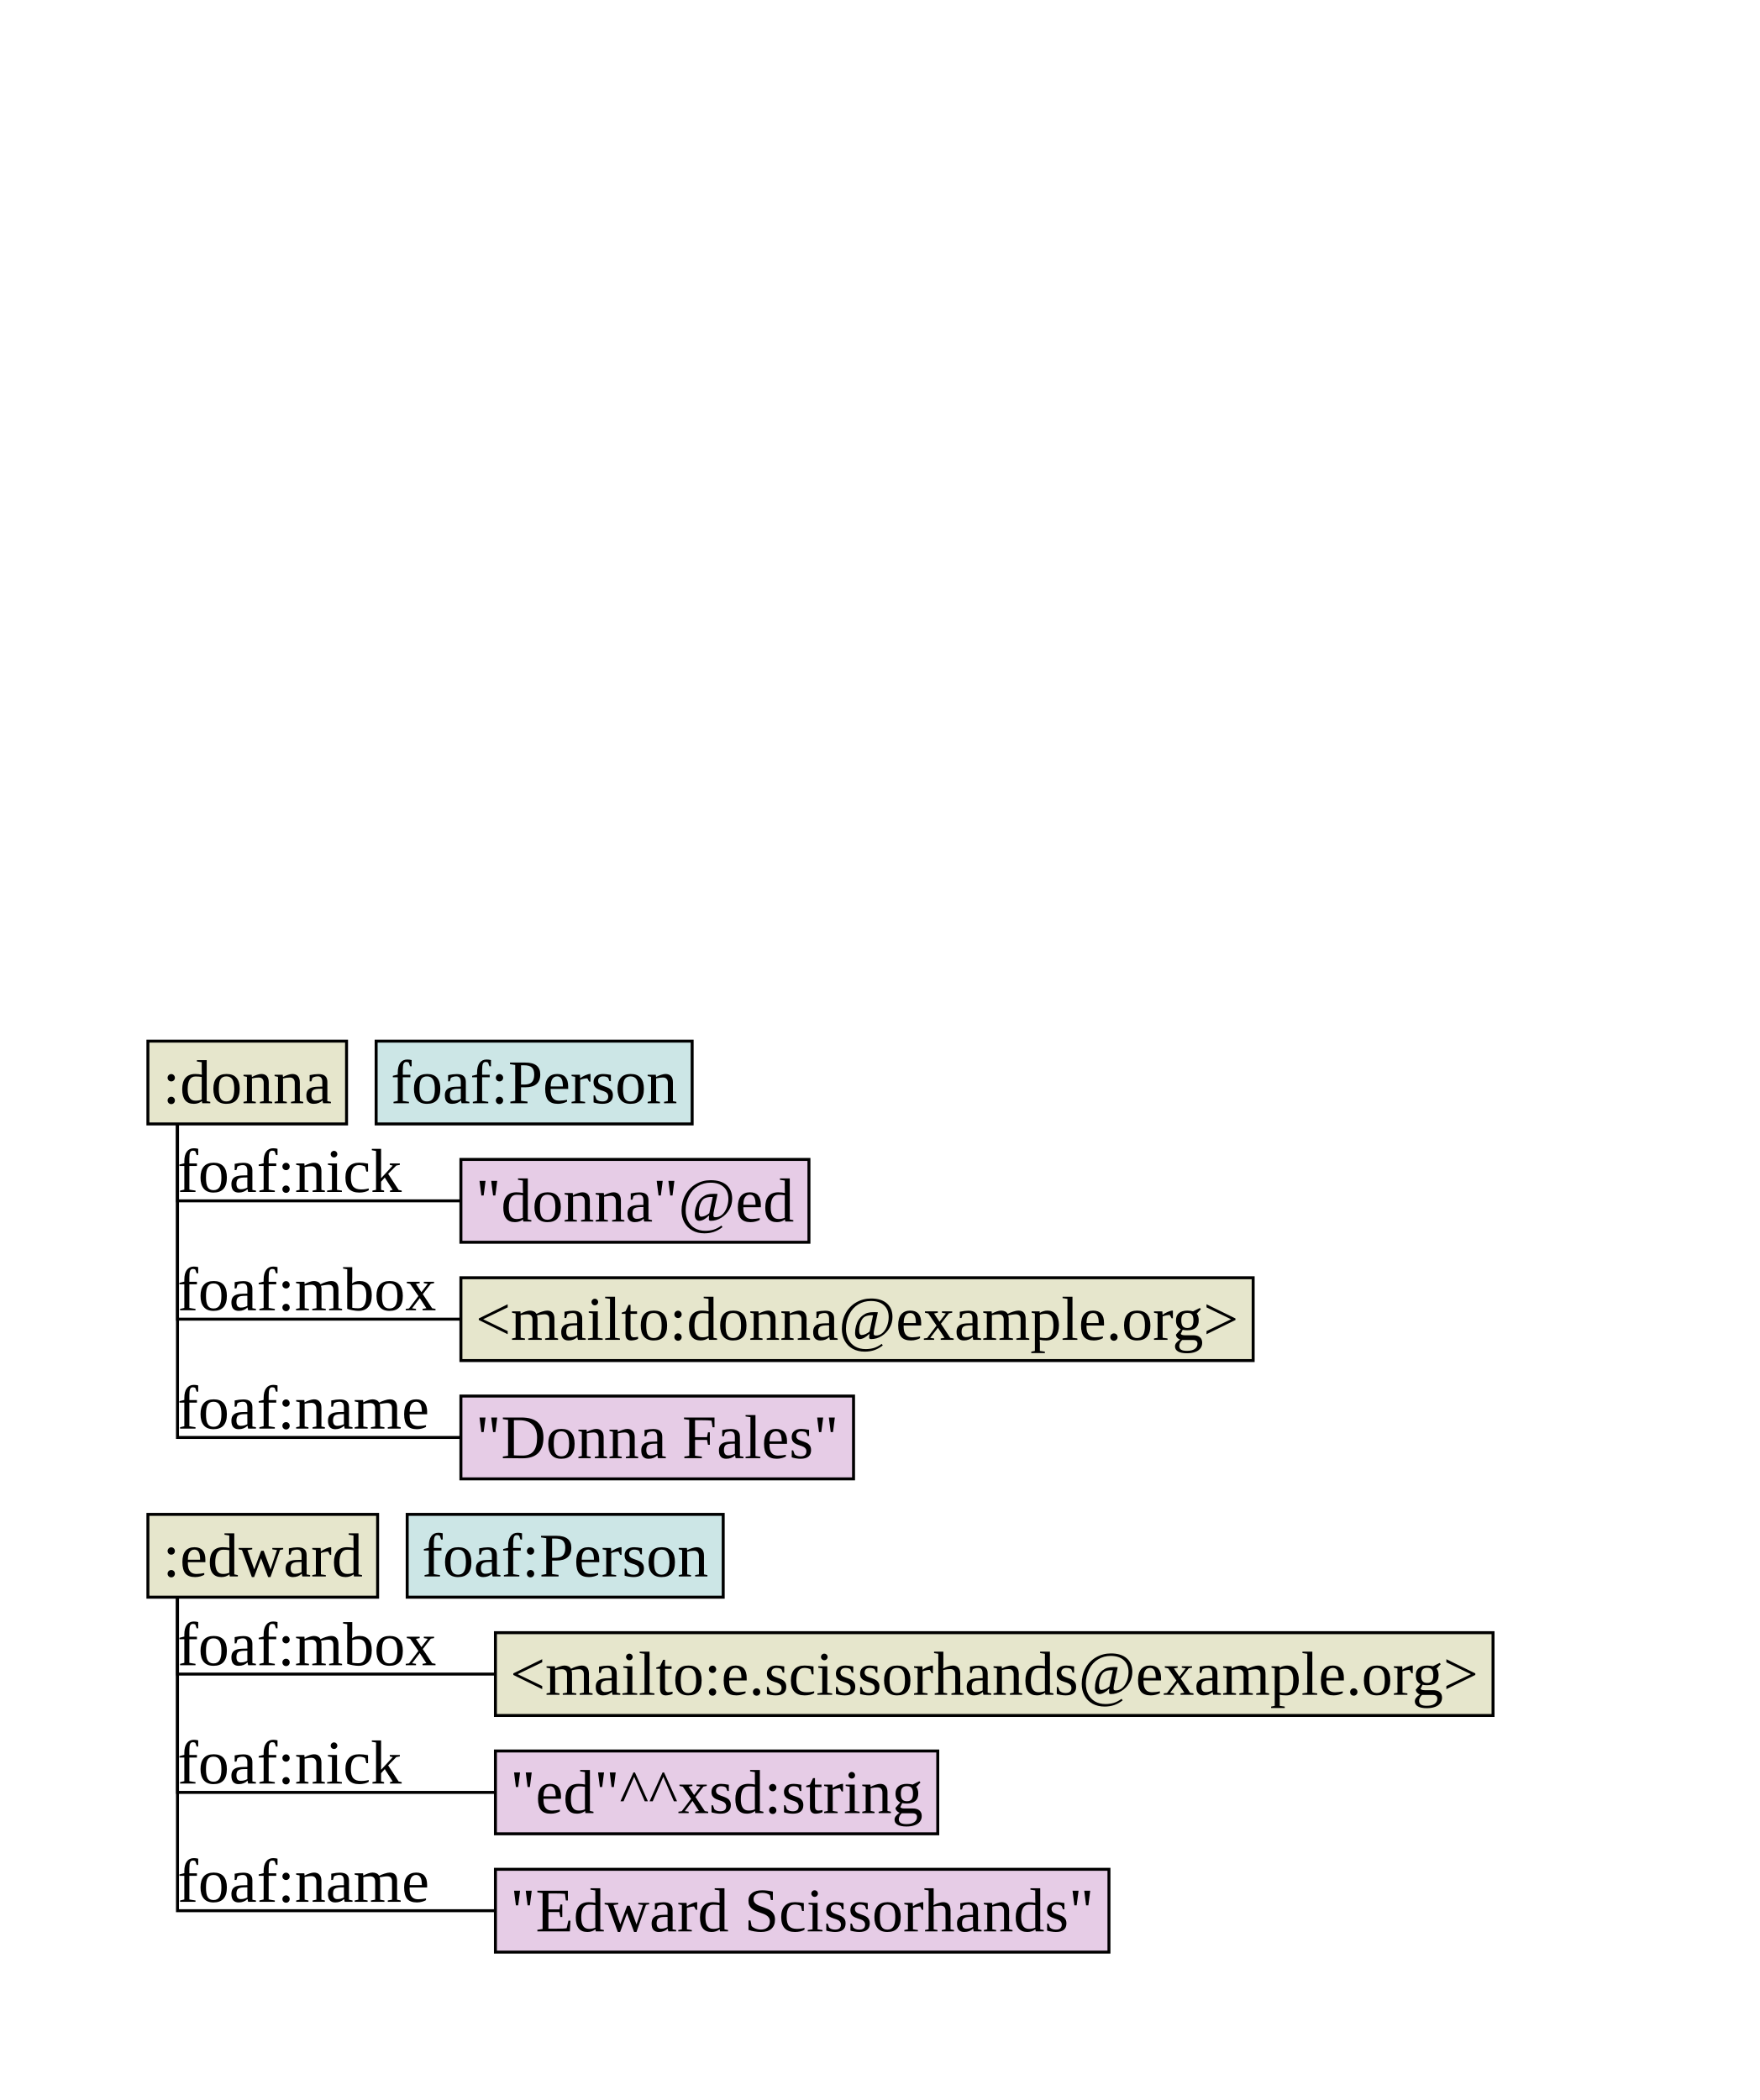
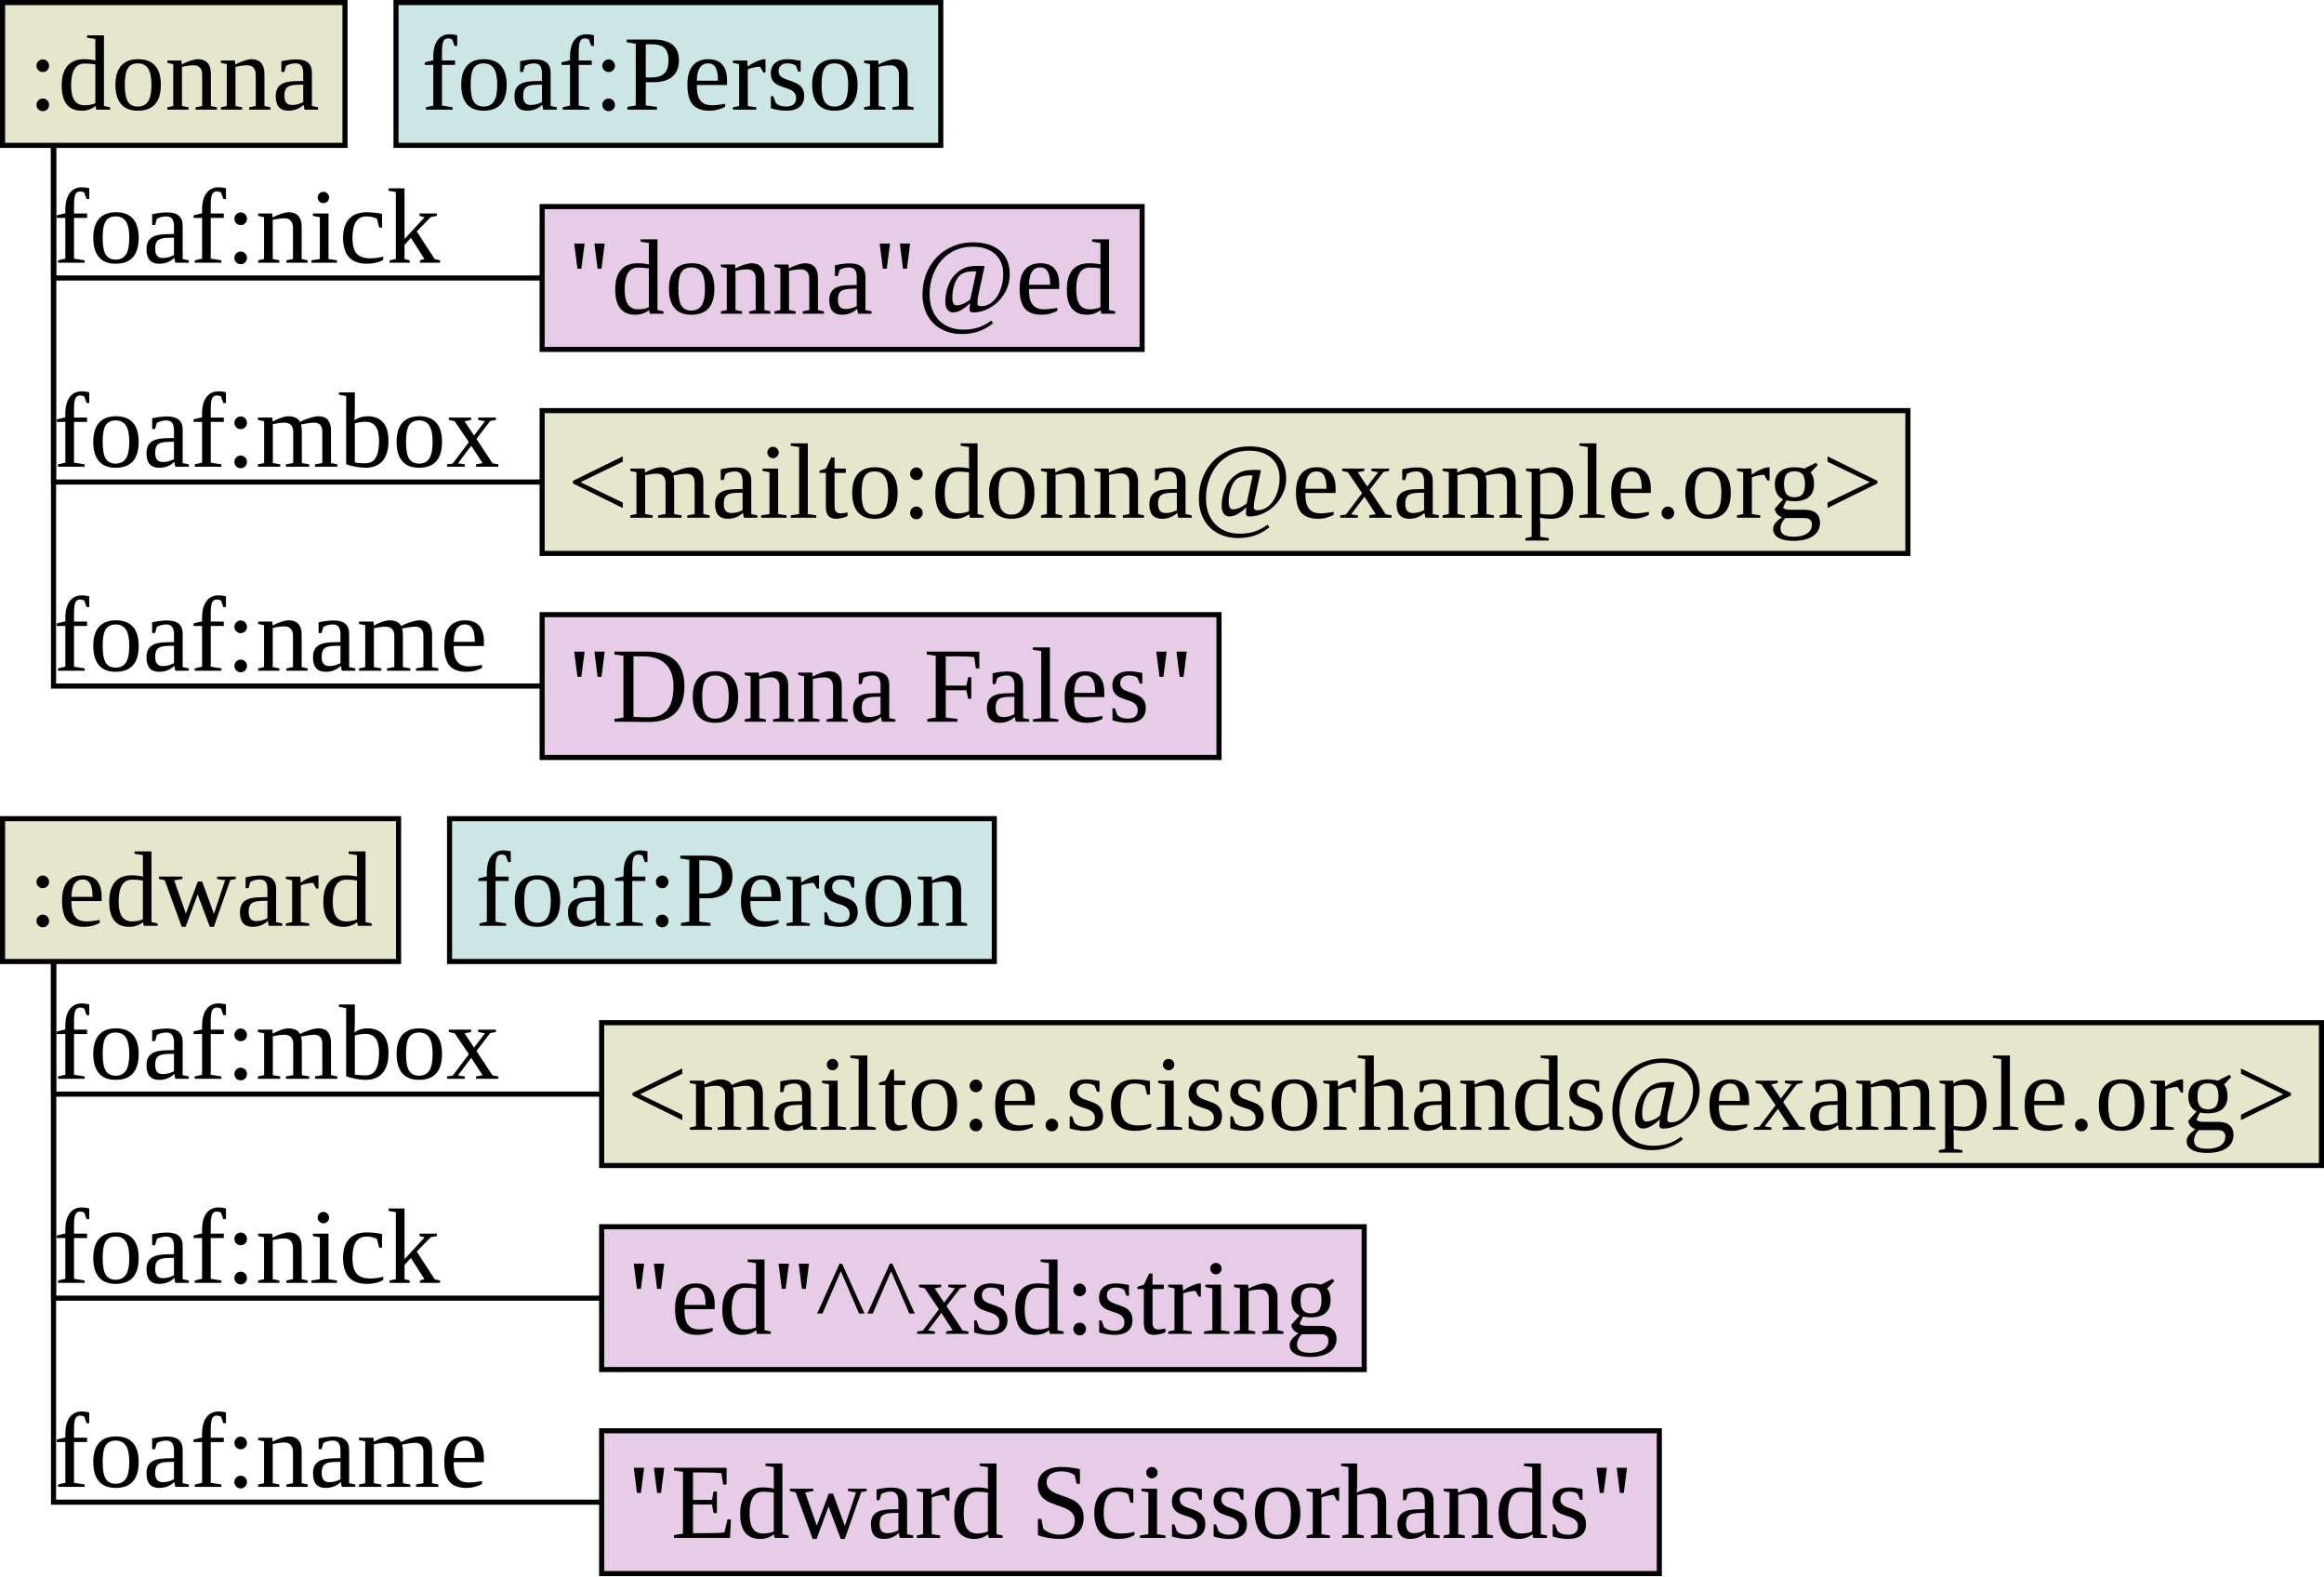
- <svg xmlns="http://www.w3.org/2000/svg" version="1.1" id="svg2" xml:space="preserve" width="792.973" height="946.667" viewBox="0 0 792.973 946.667">
+ <svg xmlns="http://www.w3.org/2000/svg" version="1.1" id="svg2" xml:space="preserve" width="607.645" height="412" viewBox="0 0 607.645 412">
  <defs id="defs6" />
-   <g id="g10" transform="matrix(1.333333,0,0,-1.333333,0,946.6667)">
+   <g id="g10" transform="matrix(1.333333,0,0,-1.333333,-66,478)">
    <g id="g12" transform="scale(0.1)">
      <path d="M 600,3440 V 2240 h 1058.13" style="fill:none;stroke:#000000;stroke-width:10;stroke-linecap:butt;stroke-linejoin:miter;stroke-miterlimit:10;stroke-dasharray:none;stroke-opacity:1" id="path14" />
      <g id="g16" transform="scale(10)">
        <text transform="matrix(1,0,0,-1,60,227)" style="font-variant:normal;font-weight:normal;font-size:21px;font-family:'Times New Roman';-inkscape-font-specification:Times-Roman;writing-mode:lr-tb;fill:#000000;fill-opacity:1;fill-rule:nonzero;stroke:none" id="text20">
          <tspan x="0 6.993 17.493 26.817 33.81 39.648 50.148 59.472 75.81" y="0" id="tspan18">foaf:name</tspan>
        </text>
      </g>
      <path d="M 600,3440 V 2640 H 1658.13" style="fill:none;stroke:#000000;stroke-width:10;stroke-linecap:butt;stroke-linejoin:miter;stroke-miterlimit:10;stroke-dasharray:none;stroke-opacity:1" id="path22" />
      <g id="g24" transform="scale(10)">
        <text transform="matrix(1,0,0,-1,60,267)" style="font-variant:normal;font-weight:normal;font-size:21px;font-family:'Times New Roman';-inkscape-font-specification:Times-Roman;writing-mode:lr-tb;fill:#000000;fill-opacity:1;fill-rule:nonzero;stroke:none" id="text28">
          <tspan x="0 6.993 17.493 26.817 33.81 39.648 55.986 66.486 76.986" y="0" id="tspan26">foaf:mbox</tspan>
        </text>
      </g>
      <path d="M 600,3440 V 3040 H 1658.13" style="fill:none;stroke:#000000;stroke-width:10;stroke-linecap:butt;stroke-linejoin:miter;stroke-miterlimit:10;stroke-dasharray:none;stroke-opacity:1" id="path30" />
      <g id="g32" transform="scale(10)">
        <text transform="matrix(1,0,0,-1,60,307)" style="font-variant:normal;font-weight:normal;font-size:21px;font-family:'Times New Roman';-inkscape-font-specification:Times-Roman;writing-mode:lr-tb;fill:#000000;fill-opacity:1;fill-rule:nonzero;stroke:none" id="text36">
          <tspan x="0 6.993 17.493 26.817 33.81 39.648 50.148 55.986 65.31" y="0" id="tspan34">foaf:nick</tspan>
        </text>
      </g>
      <path d="M 600,1840 V 640 h 1174.84" style="fill:none;stroke:#000000;stroke-width:10;stroke-linecap:butt;stroke-linejoin:miter;stroke-miterlimit:10;stroke-dasharray:none;stroke-opacity:1" id="path38" />
      <g id="g40" transform="scale(10)">
        <text transform="matrix(1,0,0,-1,60,67)" style="font-variant:normal;font-weight:normal;font-size:21px;font-family:'Times New Roman';-inkscape-font-specification:Times-Roman;writing-mode:lr-tb;fill:#000000;fill-opacity:1;fill-rule:nonzero;stroke:none" id="text44">
          <tspan x="0 6.993 17.493 26.817 33.81 39.648 50.148 59.472 75.81" y="0" id="tspan42">foaf:name</tspan>
        </text>
      </g>
      <path d="M 600,1840 V 1040 H 1774.84" style="fill:none;stroke:#000000;stroke-width:10;stroke-linecap:butt;stroke-linejoin:miter;stroke-miterlimit:10;stroke-dasharray:none;stroke-opacity:1" id="path46" />
      <g id="g48" transform="scale(10)">
        <text transform="matrix(1,0,0,-1,60,107)" style="font-variant:normal;font-weight:normal;font-size:21px;font-family:'Times New Roman';-inkscape-font-specification:Times-Roman;writing-mode:lr-tb;fill:#000000;fill-opacity:1;fill-rule:nonzero;stroke:none" id="text52">
          <tspan x="0 6.993 17.493 26.817 33.81 39.648 50.148 55.986 65.31" y="0" id="tspan50">foaf:nick</tspan>
        </text>
      </g>
      <path d="M 600,1840 V 1440 H 1774.84" style="fill:none;stroke:#000000;stroke-width:10;stroke-linecap:butt;stroke-linejoin:miter;stroke-miterlimit:10;stroke-dasharray:none;stroke-opacity:1" id="path54" />
      <g id="g56" transform="scale(10)">
        <text transform="matrix(1,0,0,-1,60,147)" style="font-variant:normal;font-weight:normal;font-size:21px;font-family:'Times New Roman';-inkscape-font-specification:Times-Roman;writing-mode:lr-tb;fill:#000000;fill-opacity:1;fill-rule:nonzero;stroke:none" id="text60">
          <tspan x="0 6.993 17.493 26.817 33.81 39.648 55.986 66.486 76.986" y="0" id="tspan58">foaf:mbox</tspan>
        </text>
      </g>
      <path d="m 500,1700 h 776.56 v 280 H 500 v -280 h 776.56" style="fill:#e6e6cc;fill-opacity:1;fill-rule:nonzero;stroke:none" id="path62" />
      <path d="m 500,1700 h 776.56 v 280 H 500 v -280 h 776.56" style="fill:none;stroke:#000000;stroke-width:10;stroke-linecap:butt;stroke-linejoin:miter;stroke-miterlimit:10;stroke-dasharray:none;stroke-opacity:1" id="path64" />
      <g id="g66" transform="scale(10)">
        <text transform="matrix(1,0,0,-1,55,177)" style="font-variant:normal;font-weight:normal;font-size:21px;font-family:'Times New Roman';-inkscape-font-specification:Times-Roman;writing-mode:lr-tb;fill:#000000;fill-opacity:1;fill-rule:nonzero;stroke:none" id="text70">
          <tspan x="0 5.838 15.162 25.662 40.824 50.148 57.141" y="0" id="tspan68">:edward</tspan>
        </text>
      </g>
      <path d="M 1674.84,500 H 3748.91 V 780 H 1674.84 V 500 h 2074.07" style="fill:#e6cce6;fill-opacity:1;fill-rule:nonzero;stroke:none" id="path72" />
      <path d="M 1674.84,500 H 3748.91 V 780 H 1674.84 V 500 h 2074.07" style="fill:none;stroke:#000000;stroke-width:10;stroke-linecap:butt;stroke-linejoin:miter;stroke-miterlimit:10;stroke-dasharray:none;stroke-opacity:1" id="path74" />
      <g id="g76" transform="scale(10)">
        <text transform="matrix(1,0,0,-1,172.484,57)" style="font-variant:normal;font-weight:normal;font-size:21px;font-family:'Times New Roman';-inkscape-font-specification:Times-Roman;writing-mode:lr-tb;fill:#000000;fill-opacity:1;fill-rule:nonzero;stroke:none" id="text80">
          <tspan x="0 8.568 21.399 31.899 47.061 56.385 63.378 73.878 79.128 90.804 100.128 105.966 114.135 122.304 132.804 139.797 150.297 159.621 170.121 180.621 188.79" y="0" id="tspan78">"Edward Scissorhands"</tspan>
        </text>
      </g>
      <path d="m 1674.84,900 h 1495.32 v 280 H 1674.84 V 900 h 1495.32" style="fill:#e6cce6;fill-opacity:1;fill-rule:nonzero;stroke:none" id="path82" />
      <path d="m 1674.84,900 h 1495.32 v 280 H 1674.84 V 900 h 1495.32" style="fill:none;stroke:#000000;stroke-width:10;stroke-linecap:butt;stroke-linejoin:miter;stroke-miterlimit:10;stroke-dasharray:none;stroke-opacity:1" id="path84" />
      <g id="g86" transform="scale(10)">
        <text transform="matrix(1,0,0,-1,172.484,97)" style="font-variant:normal;font-weight:normal;font-size:21px;font-family:'Times New Roman';-inkscape-font-specification:Times-Roman;writing-mode:lr-tb;fill:#000000;fill-opacity:1;fill-rule:nonzero;stroke:none" id="text90">
          <tspan x="0 8.568 17.892 28.392 36.96 46.809 56.658 67.158 75.327 85.827 91.665 99.834 105.672 112.665 118.503 129.003" y="0" id="tspan88">"ed"^^xsd:string</tspan>
        </text>
      </g>
      <path d="m 1674.84,1300 h 3372.5 v 280 h -3372.5 v -280 h 3372.5" style="fill:#e6e6cc;fill-opacity:1;fill-rule:nonzero;stroke:none" id="path92" />
      <path d="m 1674.84,1300 h 3372.5 v 280 h -3372.5 v -280 h 3372.5" style="fill:none;stroke:#000000;stroke-width:10;stroke-linecap:butt;stroke-linejoin:miter;stroke-miterlimit:10;stroke-dasharray:none;stroke-opacity:1" id="path94" />
      <g id="g96" transform="scale(10)">
        <text transform="matrix(1,0,0,-1,172.484,137)" style="font-variant:normal;font-weight:normal;font-size:21px;font-family:'Times New Roman';-inkscape-font-specification:Times-Roman;writing-mode:lr-tb;fill:#000000;fill-opacity:1;fill-rule:nonzero;stroke:none" id="text100">
          <tspan x="0 11.844 28.182 37.506 43.344 49.182 55.02 65.52 71.358 80.682 85.932 94.101 103.425 109.263 117.432 125.601 136.101 143.094 153.594 162.918 173.418 183.918 192.087 211.428 220.752 231.252 240.576 256.914 267.414 273.252 282.576 287.826 298.326 305.319 315.819" y="0" id="tspan98">&lt;mailto:e.scissorhands@example.org&gt;</tspan>
        </text>
      </g>
      <path d="m 500,3300 h 671.56 v 280 H 500 v -280 h 671.56" style="fill:#e6e6cc;fill-opacity:1;fill-rule:nonzero;stroke:none" id="path102" />
      <path d="m 500,3300 h 671.56 v 280 H 500 v -280 h 671.56" style="fill:none;stroke:#000000;stroke-width:10;stroke-linecap:butt;stroke-linejoin:miter;stroke-miterlimit:10;stroke-dasharray:none;stroke-opacity:1" id="path104" />
      <g id="g106" transform="scale(10)">
        <text transform="matrix(1,0,0,-1,55,337)" style="font-variant:normal;font-weight:normal;font-size:21px;font-family:'Times New Roman';-inkscape-font-specification:Times-Roman;writing-mode:lr-tb;fill:#000000;fill-opacity:1;fill-rule:nonzero;stroke:none" id="text110">
          <tspan x="0 5.838 16.338 26.838 37.338 47.838" y="0" id="tspan108">:donna</tspan>
        </text>
      </g>
      <path d="m 1558.13,2100 h 1327.34 v 280 H 1558.13 v -280 h 1327.34" style="fill:#e6cce6;fill-opacity:1;fill-rule:nonzero;stroke:none" id="path112" />
      <path d="m 1558.13,2100 h 1327.34 v 280 H 1558.13 v -280 h 1327.34" style="fill:none;stroke:#000000;stroke-width:10;stroke-linecap:butt;stroke-linejoin:miter;stroke-miterlimit:10;stroke-dasharray:none;stroke-opacity:1" id="path114" />
      <g id="g116" transform="scale(10)">
        <text transform="matrix(1,0,0,-1,160.813,217)" style="font-variant:normal;font-weight:normal;font-size:21px;font-family:'Times New Roman';-inkscape-font-specification:Times-Roman;writing-mode:lr-tb;fill:#000000;fill-opacity:1;fill-rule:nonzero;stroke:none" id="text120">
          <tspan x="0 8.568 23.73 34.23 44.73 55.23 64.554 69.804 81.48 90.804 96.642 105.966 114.135" y="0" id="tspan118">"Donna Fales"</tspan>
        </text>
      </g>
      <path d="m 1558.13,2500 h 2678.28 v 280 H 1558.13 v -280 h 2678.28" style="fill:#e6e6cc;fill-opacity:1;fill-rule:nonzero;stroke:none" id="path122" />
      <path d="m 1558.13,2500 h 2678.28 v 280 H 1558.13 v -280 h 2678.28" style="fill:none;stroke:#000000;stroke-width:10;stroke-linecap:butt;stroke-linejoin:miter;stroke-miterlimit:10;stroke-dasharray:none;stroke-opacity:1" id="path124" />
      <g id="g126" transform="scale(10)">
        <text transform="matrix(1,0,0,-1,160.813,257)" style="font-variant:normal;font-weight:normal;font-size:21px;font-family:'Times New Roman';-inkscape-font-specification:Times-Roman;writing-mode:lr-tb;fill:#000000;fill-opacity:1;fill-rule:nonzero;stroke:none" id="text130">
          <tspan x="0 11.844 28.182 37.506 43.344 49.182 55.02 65.52 71.358 81.858 92.358 102.858 113.358 122.682 142.023 151.347 161.847 171.171 187.509 198.009 203.847 213.171 218.421 228.921 235.914 246.414" y="0" id="tspan128">&lt;mailto:donna@example.org&gt;</tspan>
        </text>
      </g>
      <path d="m 1558.13,2900 h 1176.56 v 280 H 1558.13 v -280 h 1176.56" style="fill:#e6cce6;fill-opacity:1;fill-rule:nonzero;stroke:none" id="path132" />
      <path d="m 1558.13,2900 h 1176.56 v 280 H 1558.13 v -280 h 1176.56" style="fill:none;stroke:#000000;stroke-width:10;stroke-linecap:butt;stroke-linejoin:miter;stroke-miterlimit:10;stroke-dasharray:none;stroke-opacity:1" id="path134" />
      <g id="g136" transform="scale(10)">
        <text transform="matrix(1,0,0,-1,160.813,297)" style="font-variant:normal;font-weight:normal;font-size:21px;font-family:'Times New Roman';-inkscape-font-specification:Times-Roman;writing-mode:lr-tb;fill:#000000;fill-opacity:1;fill-rule:nonzero;stroke:none" id="text140">
          <tspan x="0 8.568 19.068 29.568 40.068 50.568 59.892 68.46 87.801 97.125" y="0" id="tspan138">"donna"@ed</tspan>
        </text>
      </g>
      <path d="m 1376.56,1700 h 1068.28 v 280 H 1376.56 v -280 h 1068.28" style="fill:#cce6e6;fill-opacity:1;fill-rule:nonzero;stroke:none" id="path142" />
      <path d="m 1376.56,1700 h 1068.28 v 280 H 1376.56 v -280 h 1068.28" style="fill:none;stroke:#000000;stroke-width:10;stroke-linecap:butt;stroke-linejoin:miter;stroke-miterlimit:10;stroke-dasharray:none;stroke-opacity:1" id="path144" />
      <g id="g146" transform="scale(10)">
        <text transform="matrix(1,0,0,-1,142.656,177)" style="font-variant:normal;font-weight:normal;font-size:21px;font-family:'Times New Roman';-inkscape-font-specification:Times-Roman;writing-mode:lr-tb;fill:#000000;fill-opacity:1;fill-rule:nonzero;stroke:none" id="text150">
          <tspan x="0 6.993 17.493 26.817 33.81 39.648 51.324 60.648 67.641 75.81 86.31" y="0" id="tspan148">foaf:Person</tspan>
        </text>
      </g>
      <path d="m 1271.56,3300 h 1068.28 v 280 H 1271.56 v -280 h 1068.28" style="fill:#cce6e6;fill-opacity:1;fill-rule:nonzero;stroke:none" id="path152" />
      <path d="m 1271.56,3300 h 1068.28 v 280 H 1271.56 v -280 h 1068.28" style="fill:none;stroke:#000000;stroke-width:10;stroke-linecap:butt;stroke-linejoin:miter;stroke-miterlimit:10;stroke-dasharray:none;stroke-opacity:1" id="path154" />
      <g id="g156" transform="scale(10)">
        <text transform="matrix(1,0,0,-1,132.156,337)" style="font-variant:normal;font-weight:normal;font-size:21px;font-family:'Times New Roman';-inkscape-font-specification:Times-Roman;writing-mode:lr-tb;fill:#000000;fill-opacity:1;fill-rule:nonzero;stroke:none" id="text160">
          <tspan x="0 6.993 17.493 26.817 33.81 39.648 51.324 60.648 67.641 75.81 86.31" y="0" id="tspan158">foaf:Person</tspan>
        </text>
      </g>
    </g>
  </g>
</svg>
